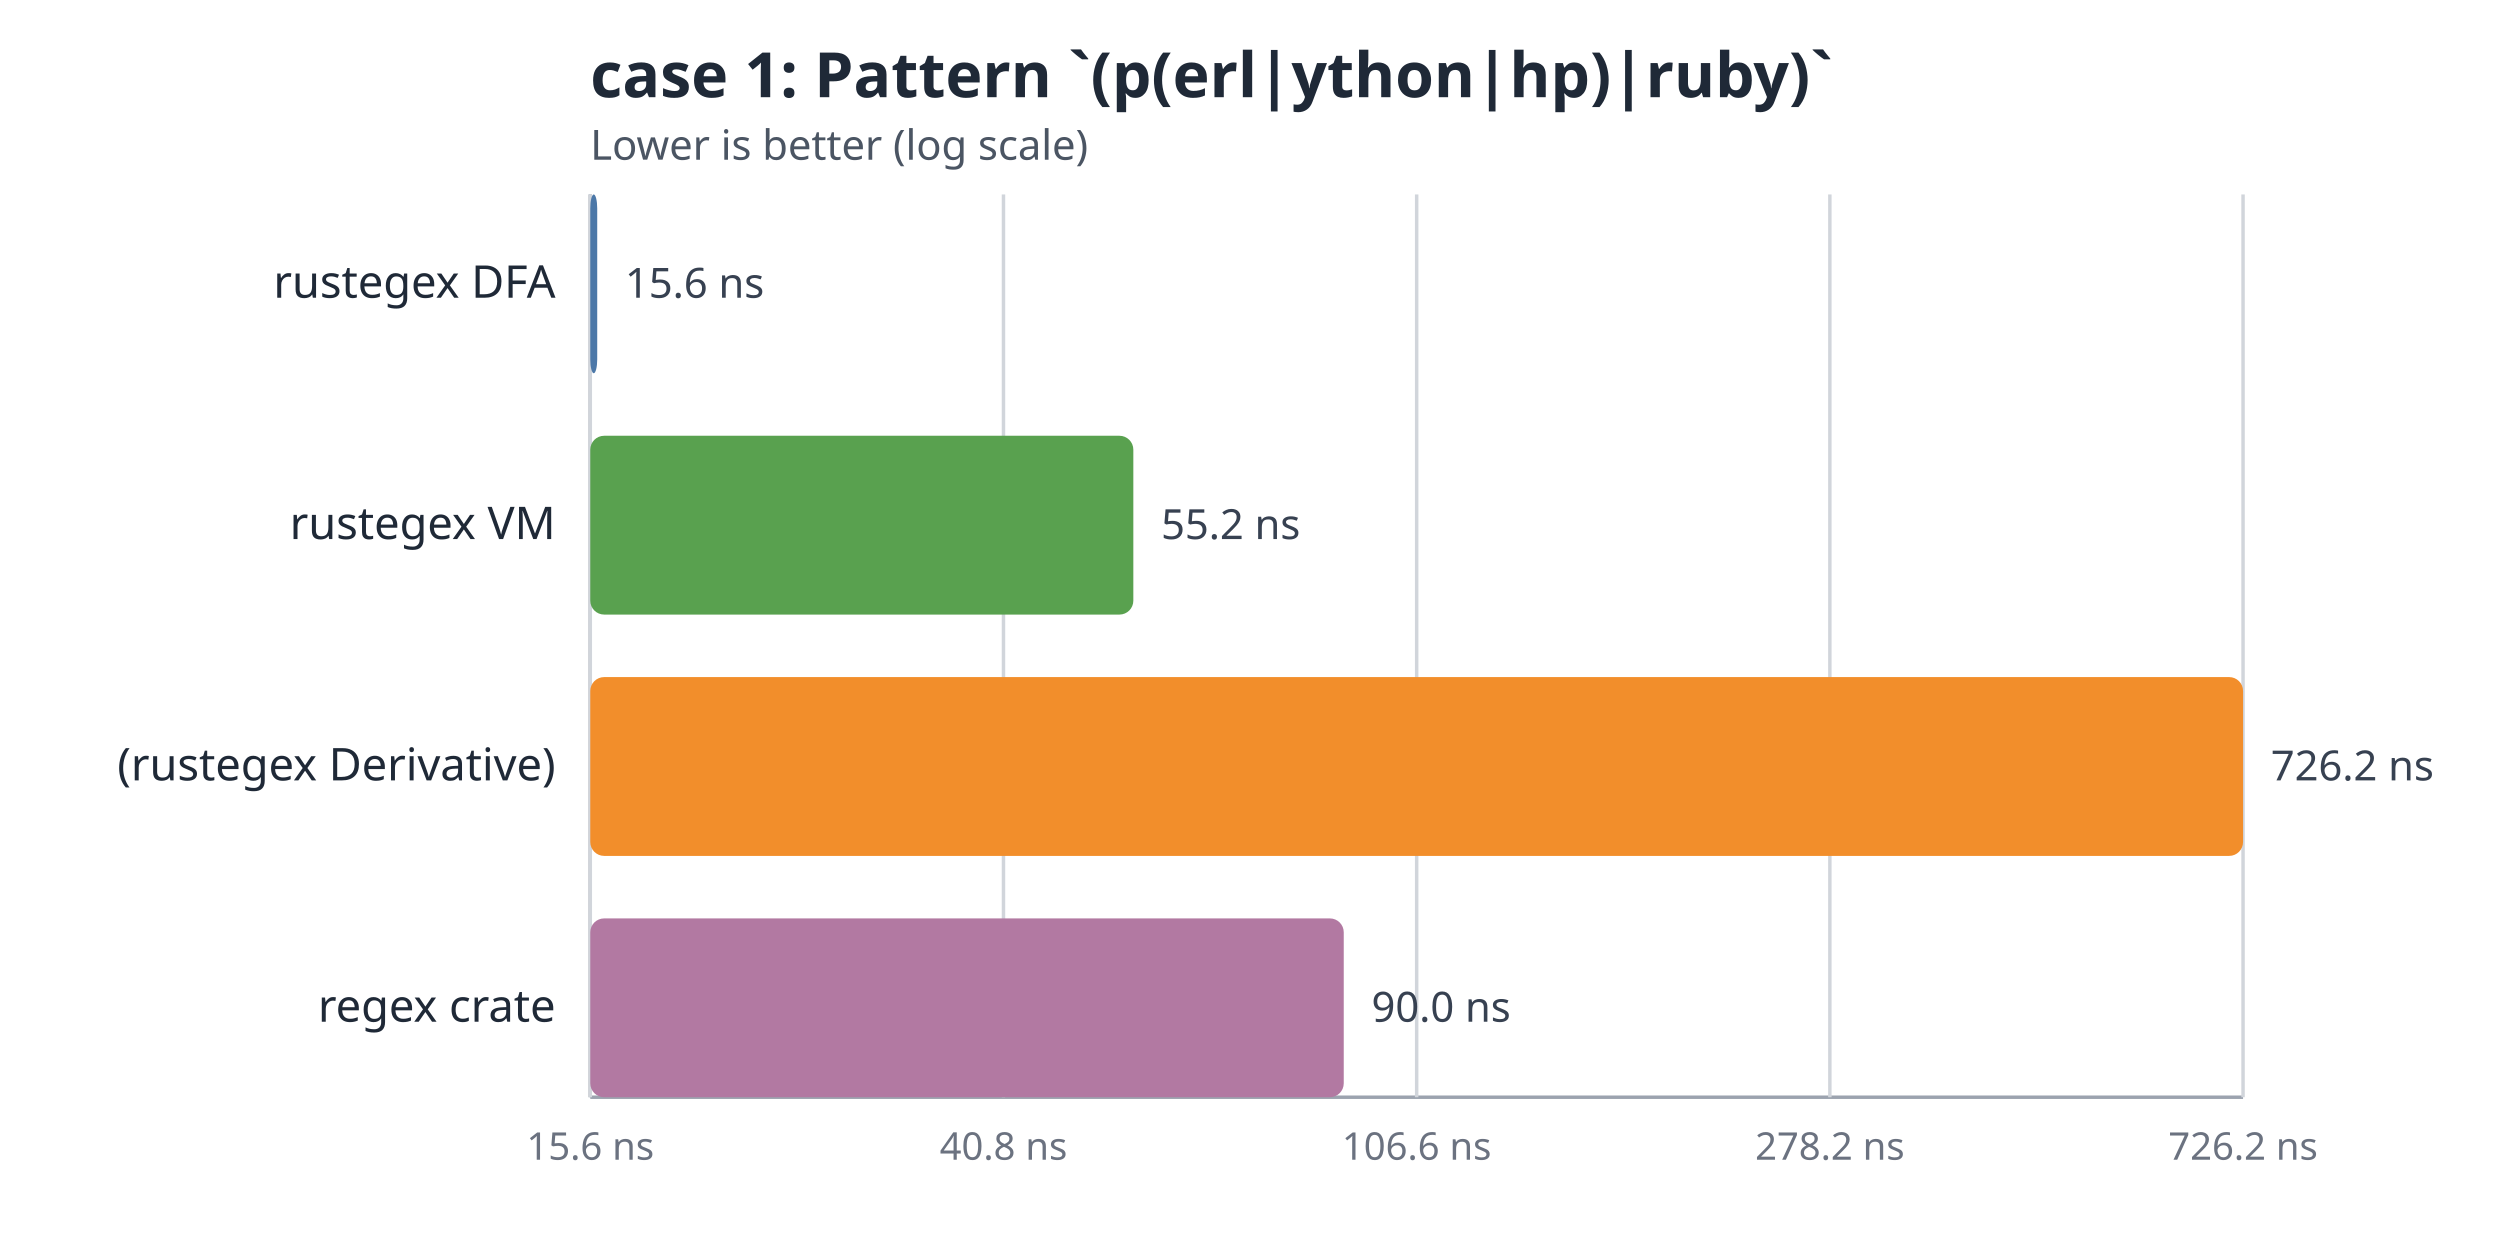
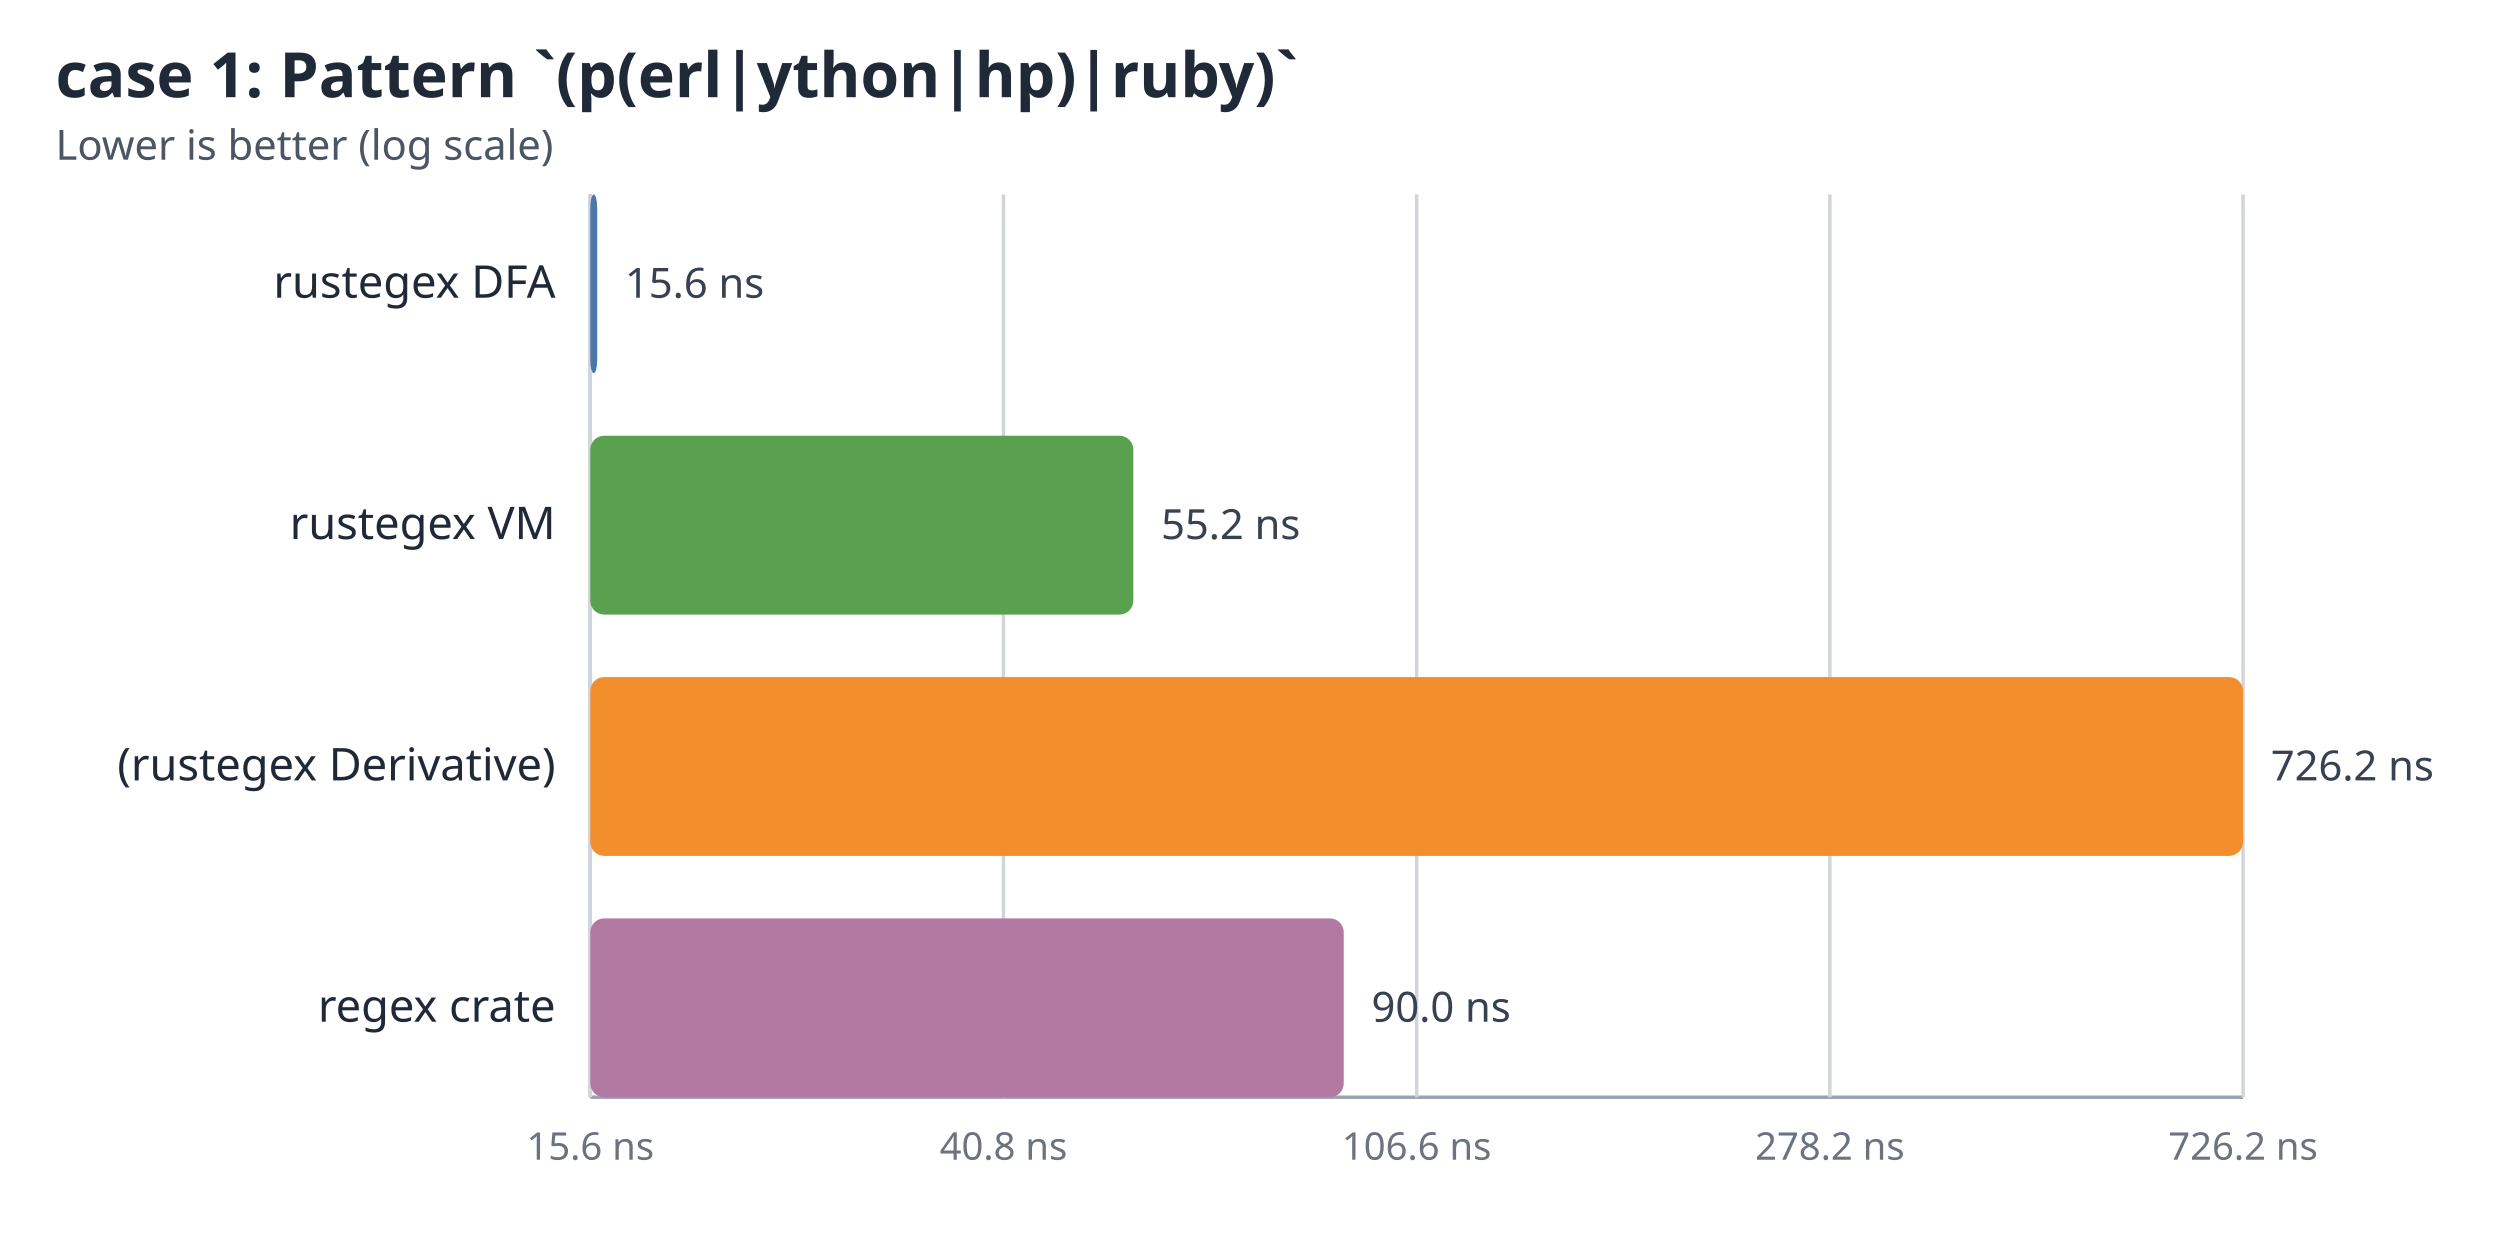
<svg xmlns="http://www.w3.org/2000/svg" width="720" height="360" viewBox="0 0 720 360">
  <rect width="100%" height="100%" fill="#ffffff" />
  <style>text { font-family: ui-sans-serif, system-ui, sans-serif; fill: #1f2937; }.title { font-size: 18px; font-weight: 700; }.subtitle { font-size: 12px; fill: #4b5563; }.label { font-size: 13px; }.value { font-size: 12px; fill: #374151; }.axis { stroke: #9ca3af; stroke-width: 1; }.tick { stroke: #d1d5db; stroke-width: 1; }.tick-label { font-size: 11px; fill: #6b7280; }</style>
-   <text class="title" x="170" y="28">case 1: Pattern `(p(erl|ython|hp)|ruby)`</text>
-   <text class="subtitle" x="170" y="46">Lower is better (log scale)</text>
+   <text class="title" x="16" y="28">case 1: Pattern `(p(erl|ython|hp)|ruby)`</text>
+   <text class="subtitle" x="16" y="46">Lower is better (log scale)</text>
  <line class="axis" x1="170" y1="316" x2="646" y2="316" />
  <line class="axis" x1="170" y1="56" x2="170" y2="316" />
  <line class="tick" x1="170.0" y1="56" x2="170.0" y2="316" />
  <text class="tick-label" x="170.0" y="334" text-anchor="middle">15.6 ns</text>
  <line class="tick" x1="289.0" y1="56" x2="289.0" y2="316" />
  <text class="tick-label" x="289.0" y="334" text-anchor="middle">40.8 ns</text>
  <line class="tick" x1="408.0" y1="56" x2="408.0" y2="316" />
  <text class="tick-label" x="408.0" y="334" text-anchor="middle">106.6 ns</text>
  <line class="tick" x1="527.0" y1="56" x2="527.0" y2="316" />
  <text class="tick-label" x="527.0" y="334" text-anchor="middle">278.2 ns</text>
  <line class="tick" x1="646.0" y1="56" x2="646.0" y2="316" />
  <text class="tick-label" x="646.0" y="334" text-anchor="middle">726.2 ns</text>
  <rect x="170.0" y="56.0" width="2.0" height="51.5" fill="#4c78a8" rx="4" />
  <text class="label" x="160" y="85.75" text-anchor="end">rustegex DFA</text>
  <text class="value" x="180.0" y="85.75">15.6 ns</text>
  <rect x="170.0" y="125.5" width="156.4" height="51.5" fill="#59a14f" rx="4" />
  <text class="label" x="160" y="155.25" text-anchor="end">rustegex VM</text>
  <text class="value" x="334.4" y="155.25">55.2 ns</text>
  <rect x="170.0" y="195.0" width="476.0" height="51.5" fill="#f28e2b" rx="4" />
  <text class="label" x="160" y="224.75" text-anchor="end">(rustegex Derivative)</text>
  <text class="value" x="654.0" y="224.75">726.2 ns</text>
  <rect x="170.0" y="264.5" width="217.0" height="51.5" fill="#b279a2" rx="4" />
  <text class="label" x="160" y="294.25" text-anchor="end">regex crate</text>
  <text class="value" x="395.0" y="294.25">90.0 ns</text>
</svg>
